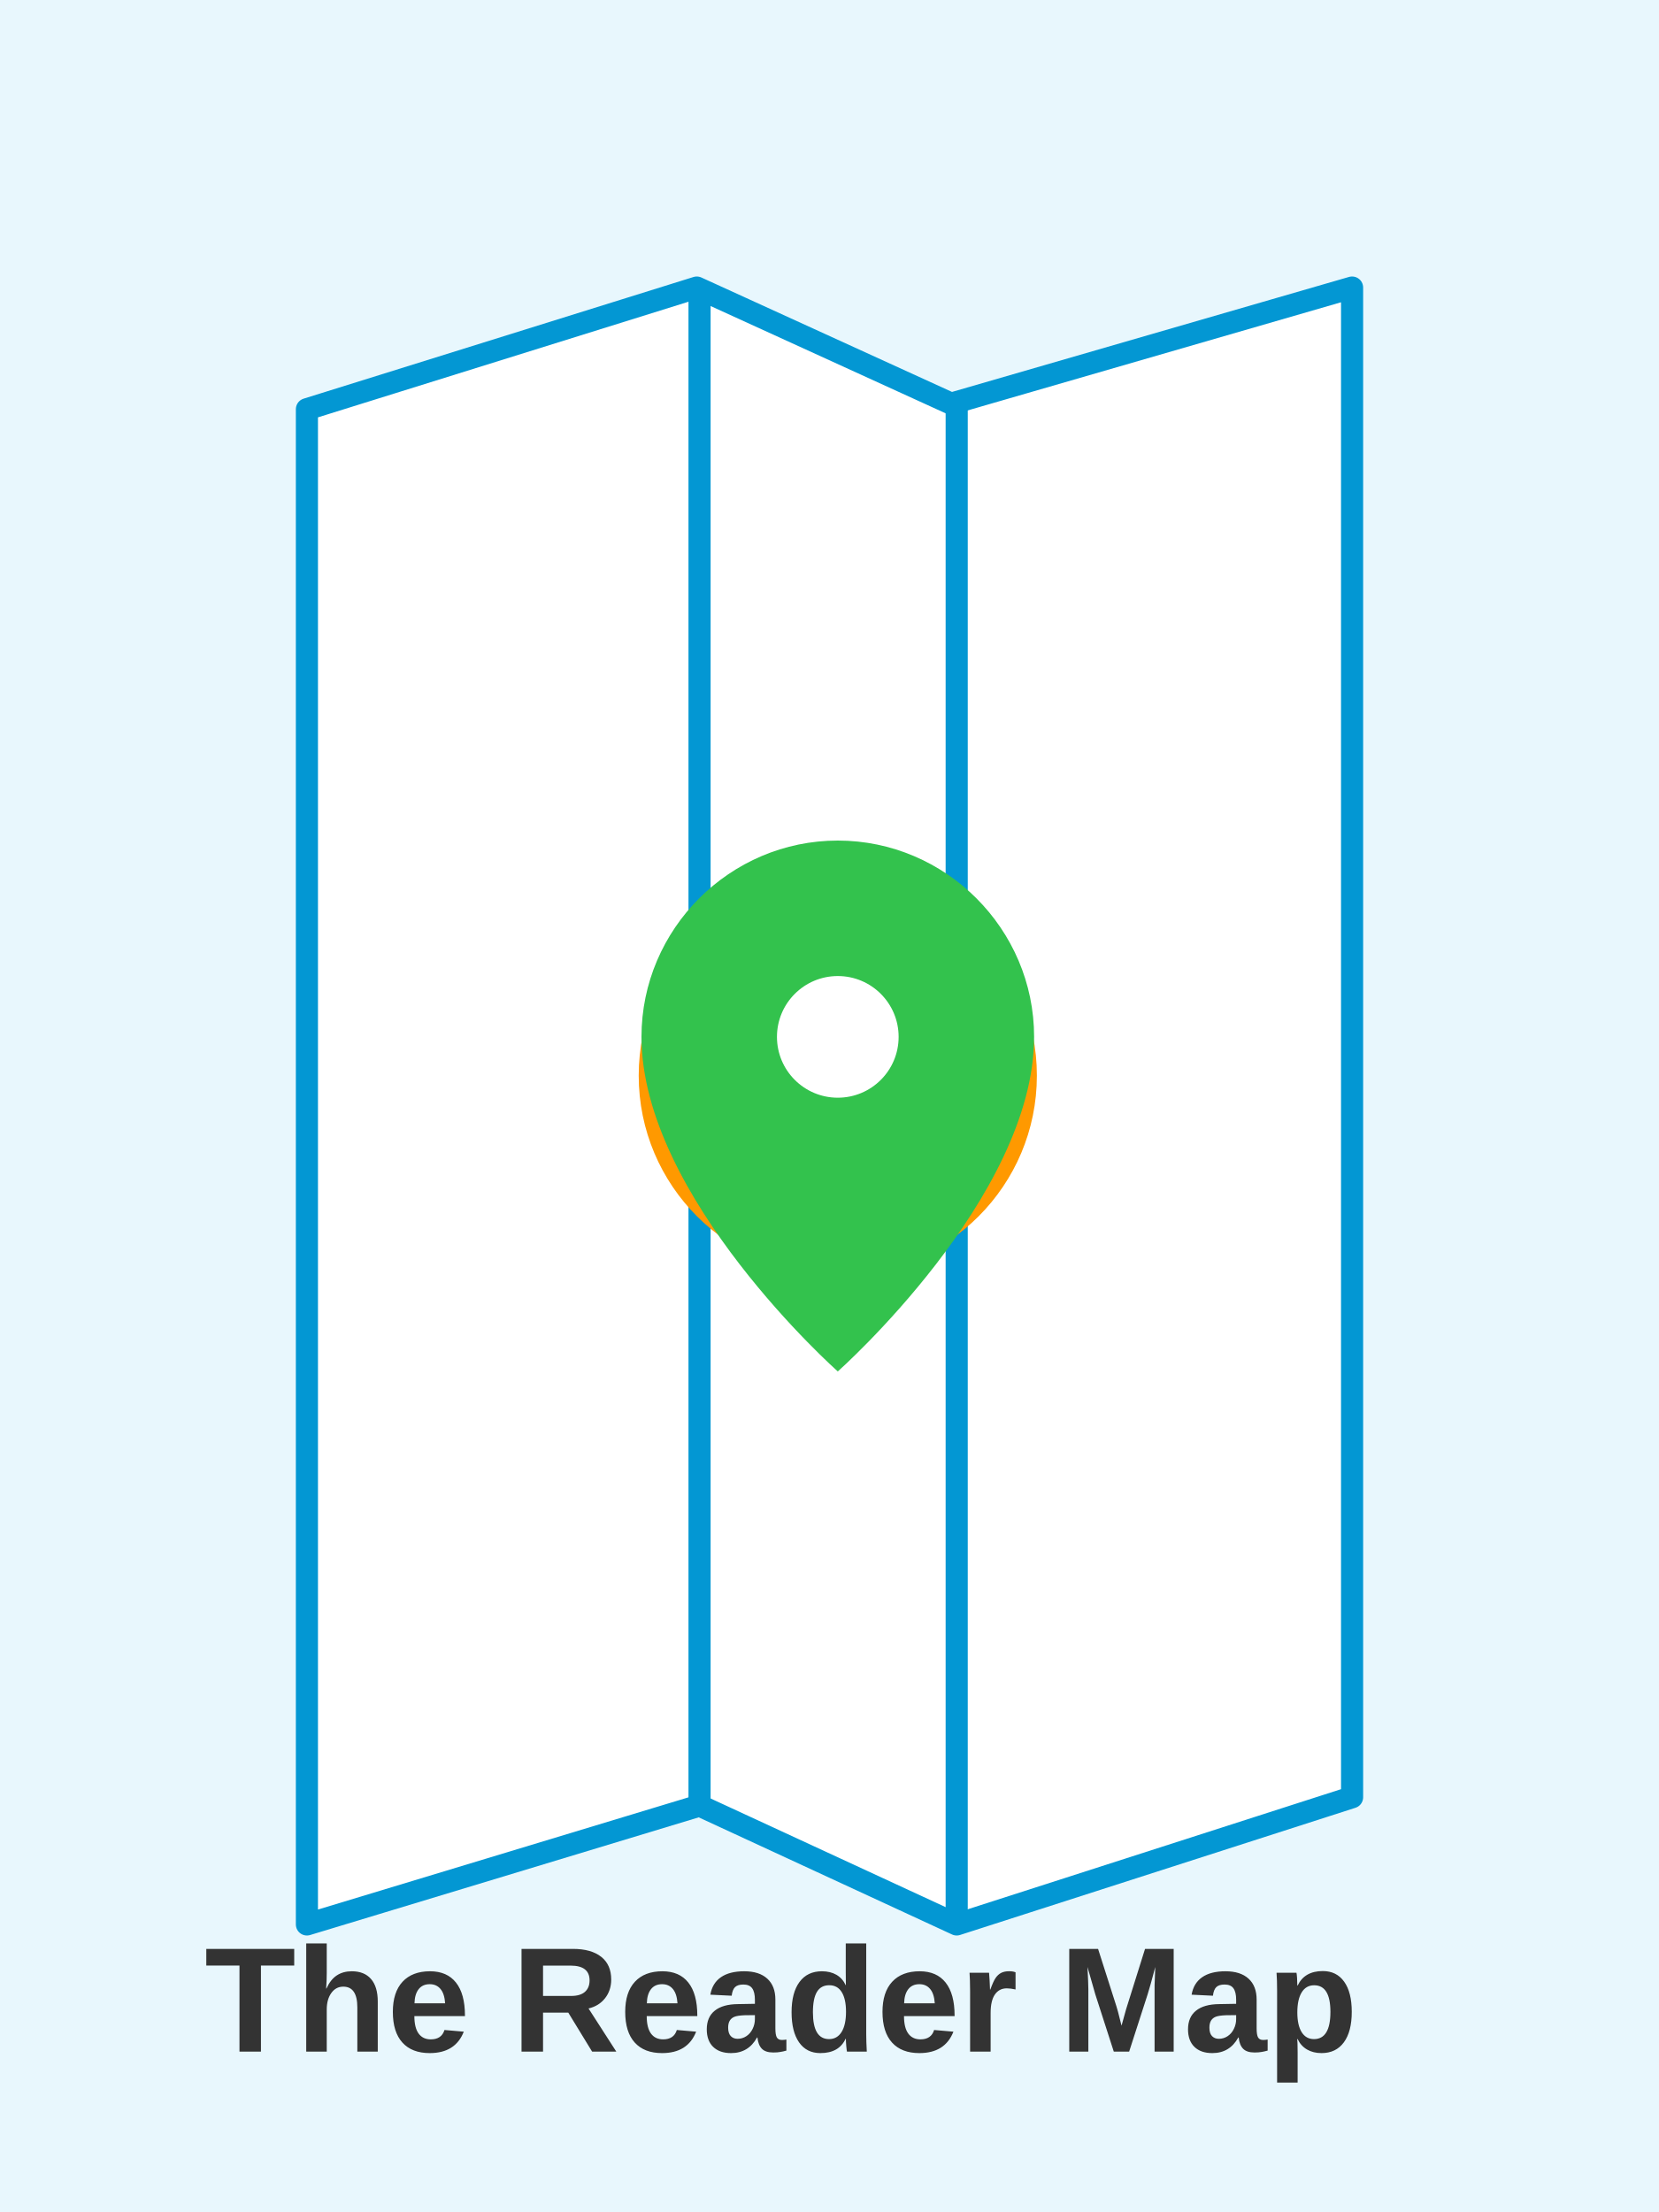
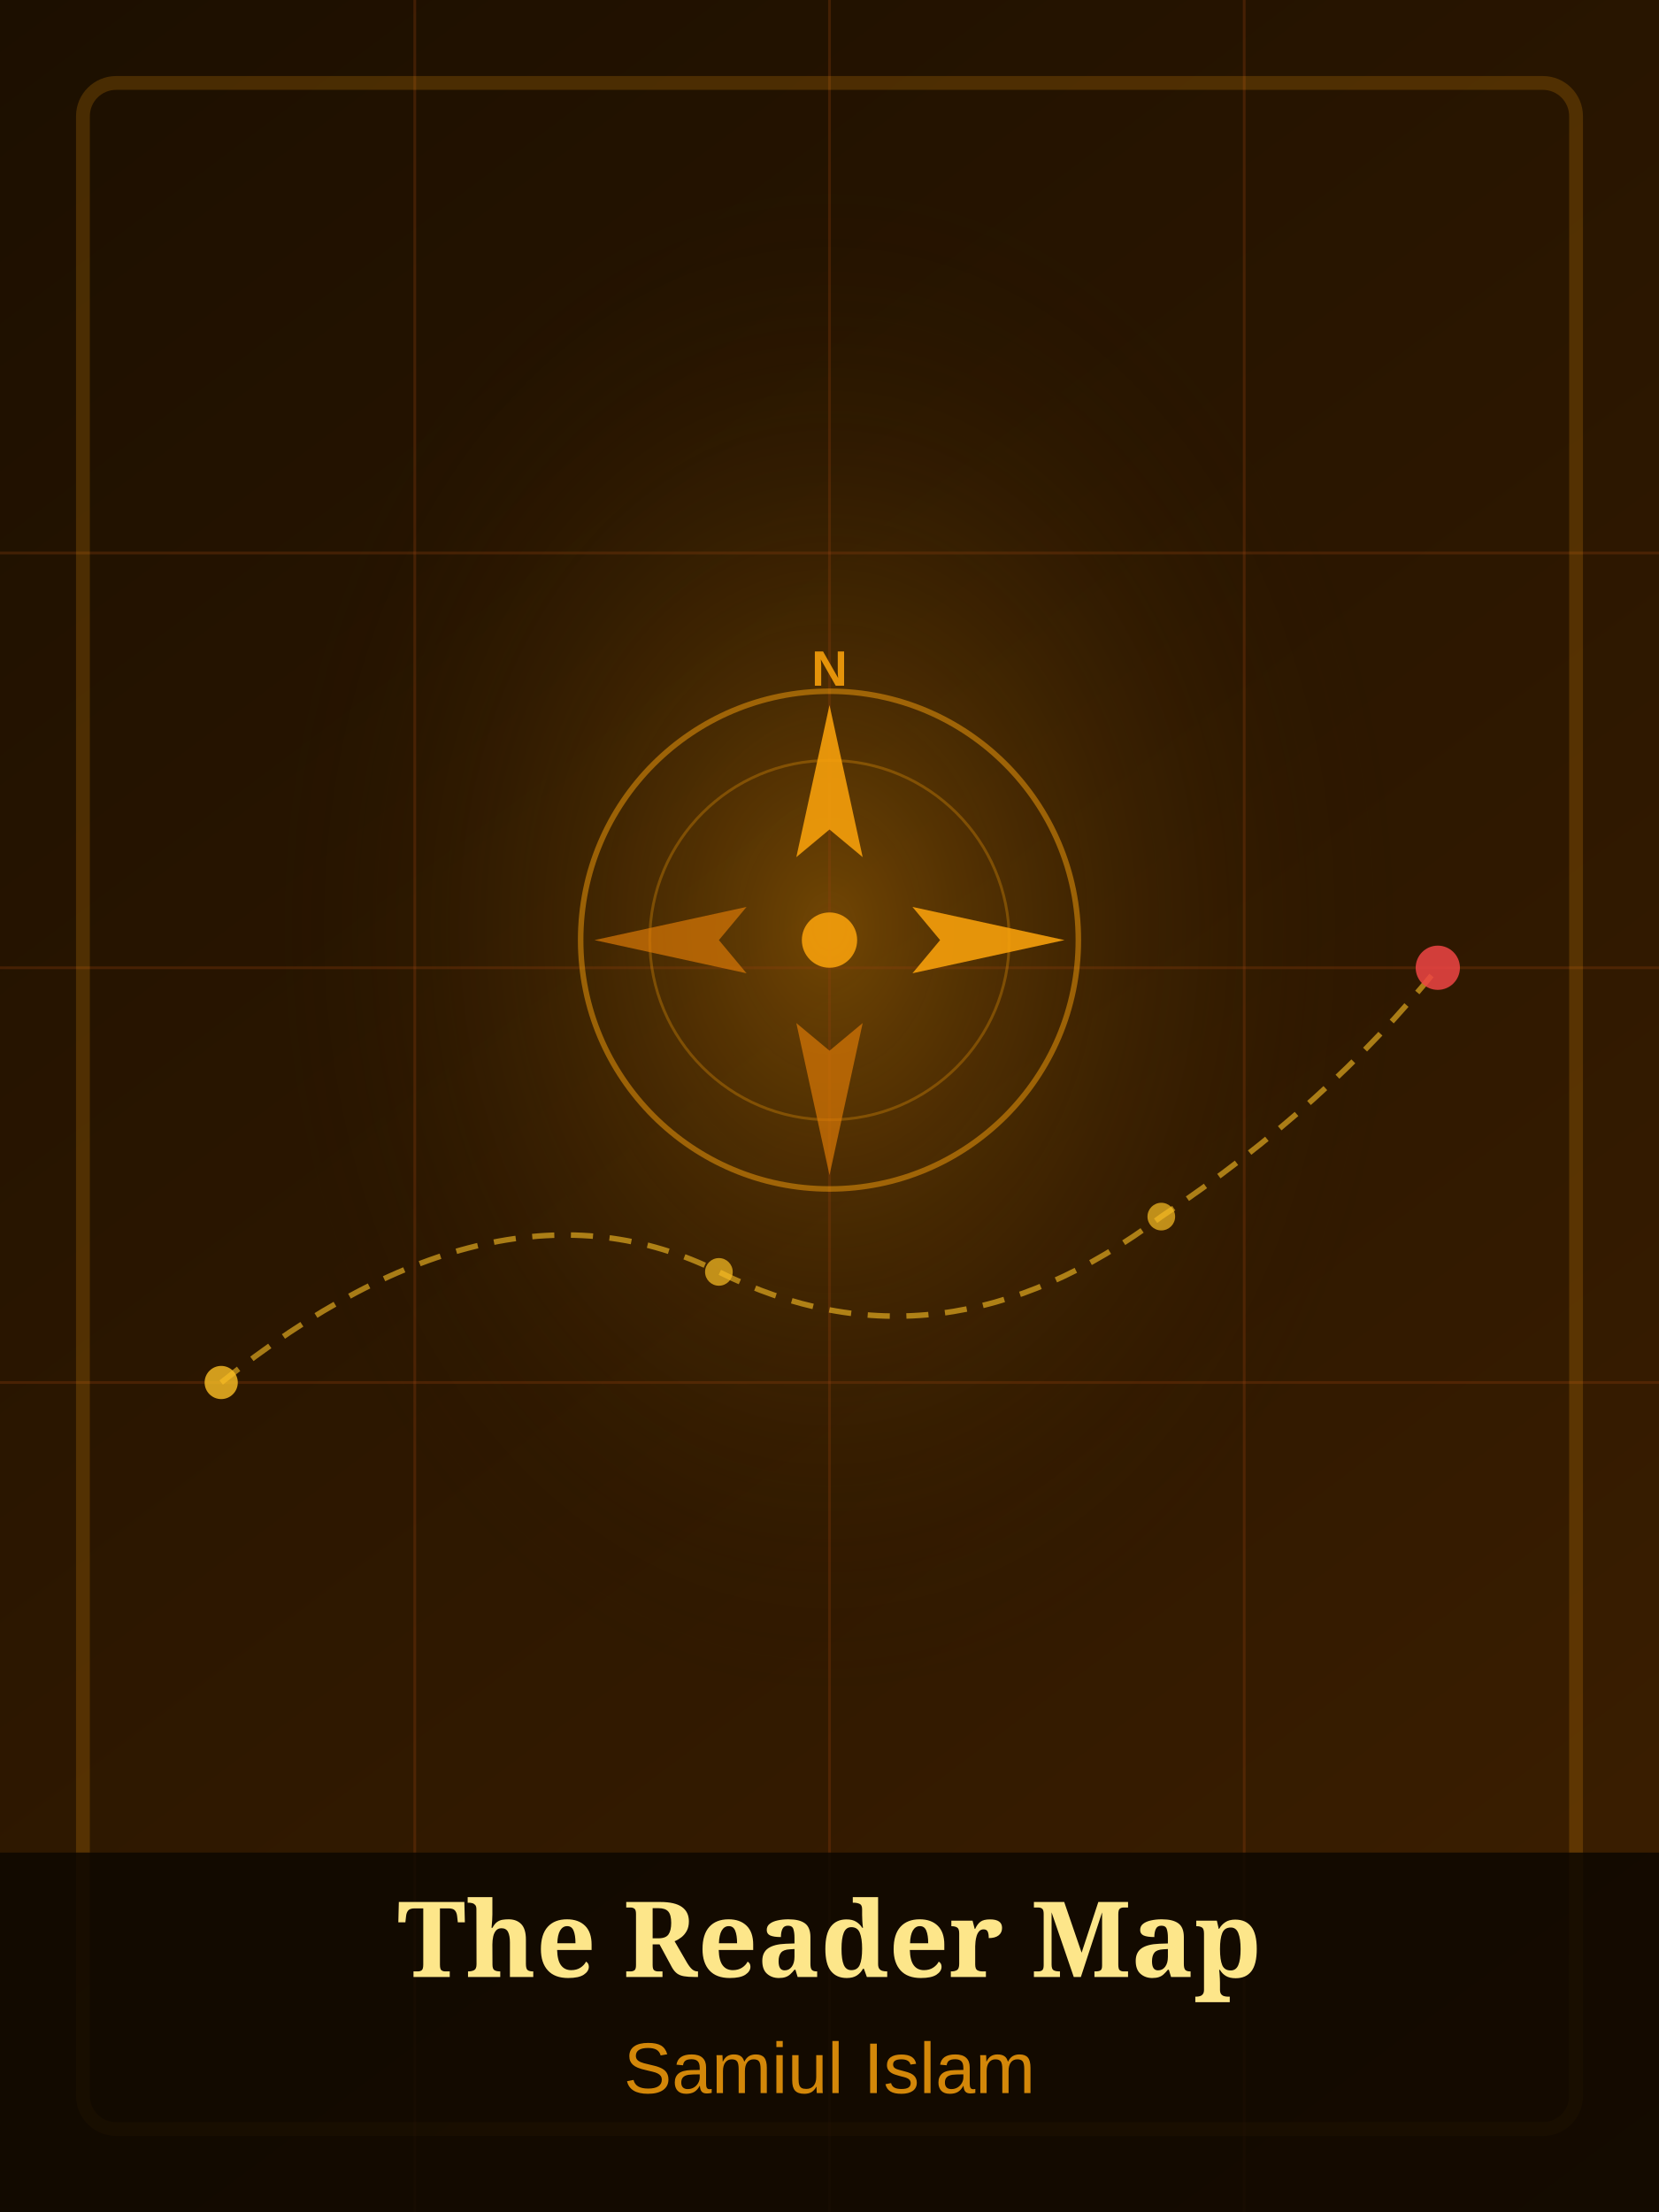
<svg xmlns="http://www.w3.org/2000/svg" width="600" height="800" viewBox="0 0 600 800" fill="none">
-   <rect width="600" height="800" fill="#E8F7FD" />
-   <path d="M111 148L252 104L344 146L489 104V650L346 696L253 653L111 696V148Z" fill="#FFFFFF" stroke="#0397D3" stroke-width="8" stroke-linejoin="round" />
-   <path d="M253 104V653M346 146V696" stroke="#0397D3" stroke-width="8" />
-   <circle cx="303" cy="389" r="72" fill="#FF9900" />
-   <path d="M303 304C342 304 374 336 374 375C374 433 303 496 303 496C303 496 232 433 232 375C232 336 264 304 303 304Z" fill="#33C24D" />
-   <circle cx="303" cy="375" r="22" fill="white" />
-   <text x="74" y="742" fill="#333333" font-family="Arial, sans-serif" font-size="54" font-weight="700">The Reader Map</text>
+   <defs>
+     <linearGradient id="bg" x1="0" y1="0" x2="600" y2="800" gradientUnits="userSpaceOnUse">
+       <stop offset="0%" stop-color="#1c0f00" />
+       <stop offset="100%" stop-color="#3d1f00" />
+     </linearGradient>
+     <radialGradient id="compass-glow" cx="50%" cy="42%" r="35%">
+       <stop offset="0%" stop-color="#f59e0b" stop-opacity="0.35" />
+       <stop offset="100%" stop-color="#1c0f00" stop-opacity="0" />
+     </radialGradient>
+   </defs>
+   <rect width="600" height="800" fill="url(#bg)" />
+   <rect width="600" height="800" fill="url(#compass-glow)" />
+   <line x1="0" y1="200" x2="600" y2="200" stroke="#92400e" stroke-width="1" opacity="0.3" />
+   <line x1="0" y1="350" x2="600" y2="350" stroke="#92400e" stroke-width="1" opacity="0.3" />
+   <line x1="0" y1="500" x2="600" y2="500" stroke="#92400e" stroke-width="1" opacity="0.3" />
+   <line x1="150" y1="0" x2="150" y2="800" stroke="#92400e" stroke-width="1" opacity="0.3" />
+   <line x1="300" y1="0" x2="300" y2="800" stroke="#92400e" stroke-width="1" opacity="0.3" />
+   <line x1="450" y1="0" x2="450" y2="800" stroke="#92400e" stroke-width="1" opacity="0.3" />
+   <circle cx="300" cy="340" r="90" stroke="#f59e0b" stroke-width="2" fill="none" opacity="0.5" />
+   <circle cx="300" cy="340" r="65" stroke="#f59e0b" stroke-width="1" fill="none" opacity="0.3" />
+   <polygon points="300,255 288,310 300,300 312,310" fill="#f59e0b" opacity="0.9" />
+   <polygon points="300,425 288,370 300,380 312,370" fill="#d97706" opacity="0.7" />
+   <polygon points="215,340 270,328 260,340 270,352" fill="#d97706" opacity="0.7" />
+   <polygon points="385,340 330,328 340,340 330,352" fill="#f59e0b" opacity="0.9" />
+   <circle cx="300" cy="340" r="10" fill="#f59e0b" opacity="0.9" />
+   <path d="M80 500 Q180 420 260 460 Q340 500 420 440 Q480 400 520 350" stroke="#fbbf24" stroke-width="2" stroke-dasharray="8,6" fill="none" opacity="0.6" />
+   <circle cx="80" cy="500" r="6" fill="#fbbf24" opacity="0.8" />
+   <circle cx="260" cy="460" r="5" fill="#fbbf24" opacity="0.7" />
+   <circle cx="420" cy="440" r="5" fill="#fbbf24" opacity="0.7" />
+   <circle cx="520" cy="350" r="8" fill="#ef4444" opacity="0.85" />
+   <text x="300" y="248" fill="#f59e0b" font-family="Arial, sans-serif" font-size="18" font-weight="700" text-anchor="middle" opacity="0.9">N</text>
+   <rect x="30" y="30" width="540" height="740" rx="12" stroke="#f59e0b" stroke-opacity="0.2" stroke-width="5" />
+   <rect x="0" y="670" width="600" height="130" fill="#0d0700" opacity="0.85" />
+   <text x="300" y="715" fill="#fde68a" font-family="Georgia, serif" font-size="38" font-weight="700" text-anchor="middle">The Reader Map</text>
+   <text x="300" y="757" fill="#f59e0b" font-family="Arial, sans-serif" font-size="26" text-anchor="middle" opacity="0.85">Samiul Islam</text>
</svg>
